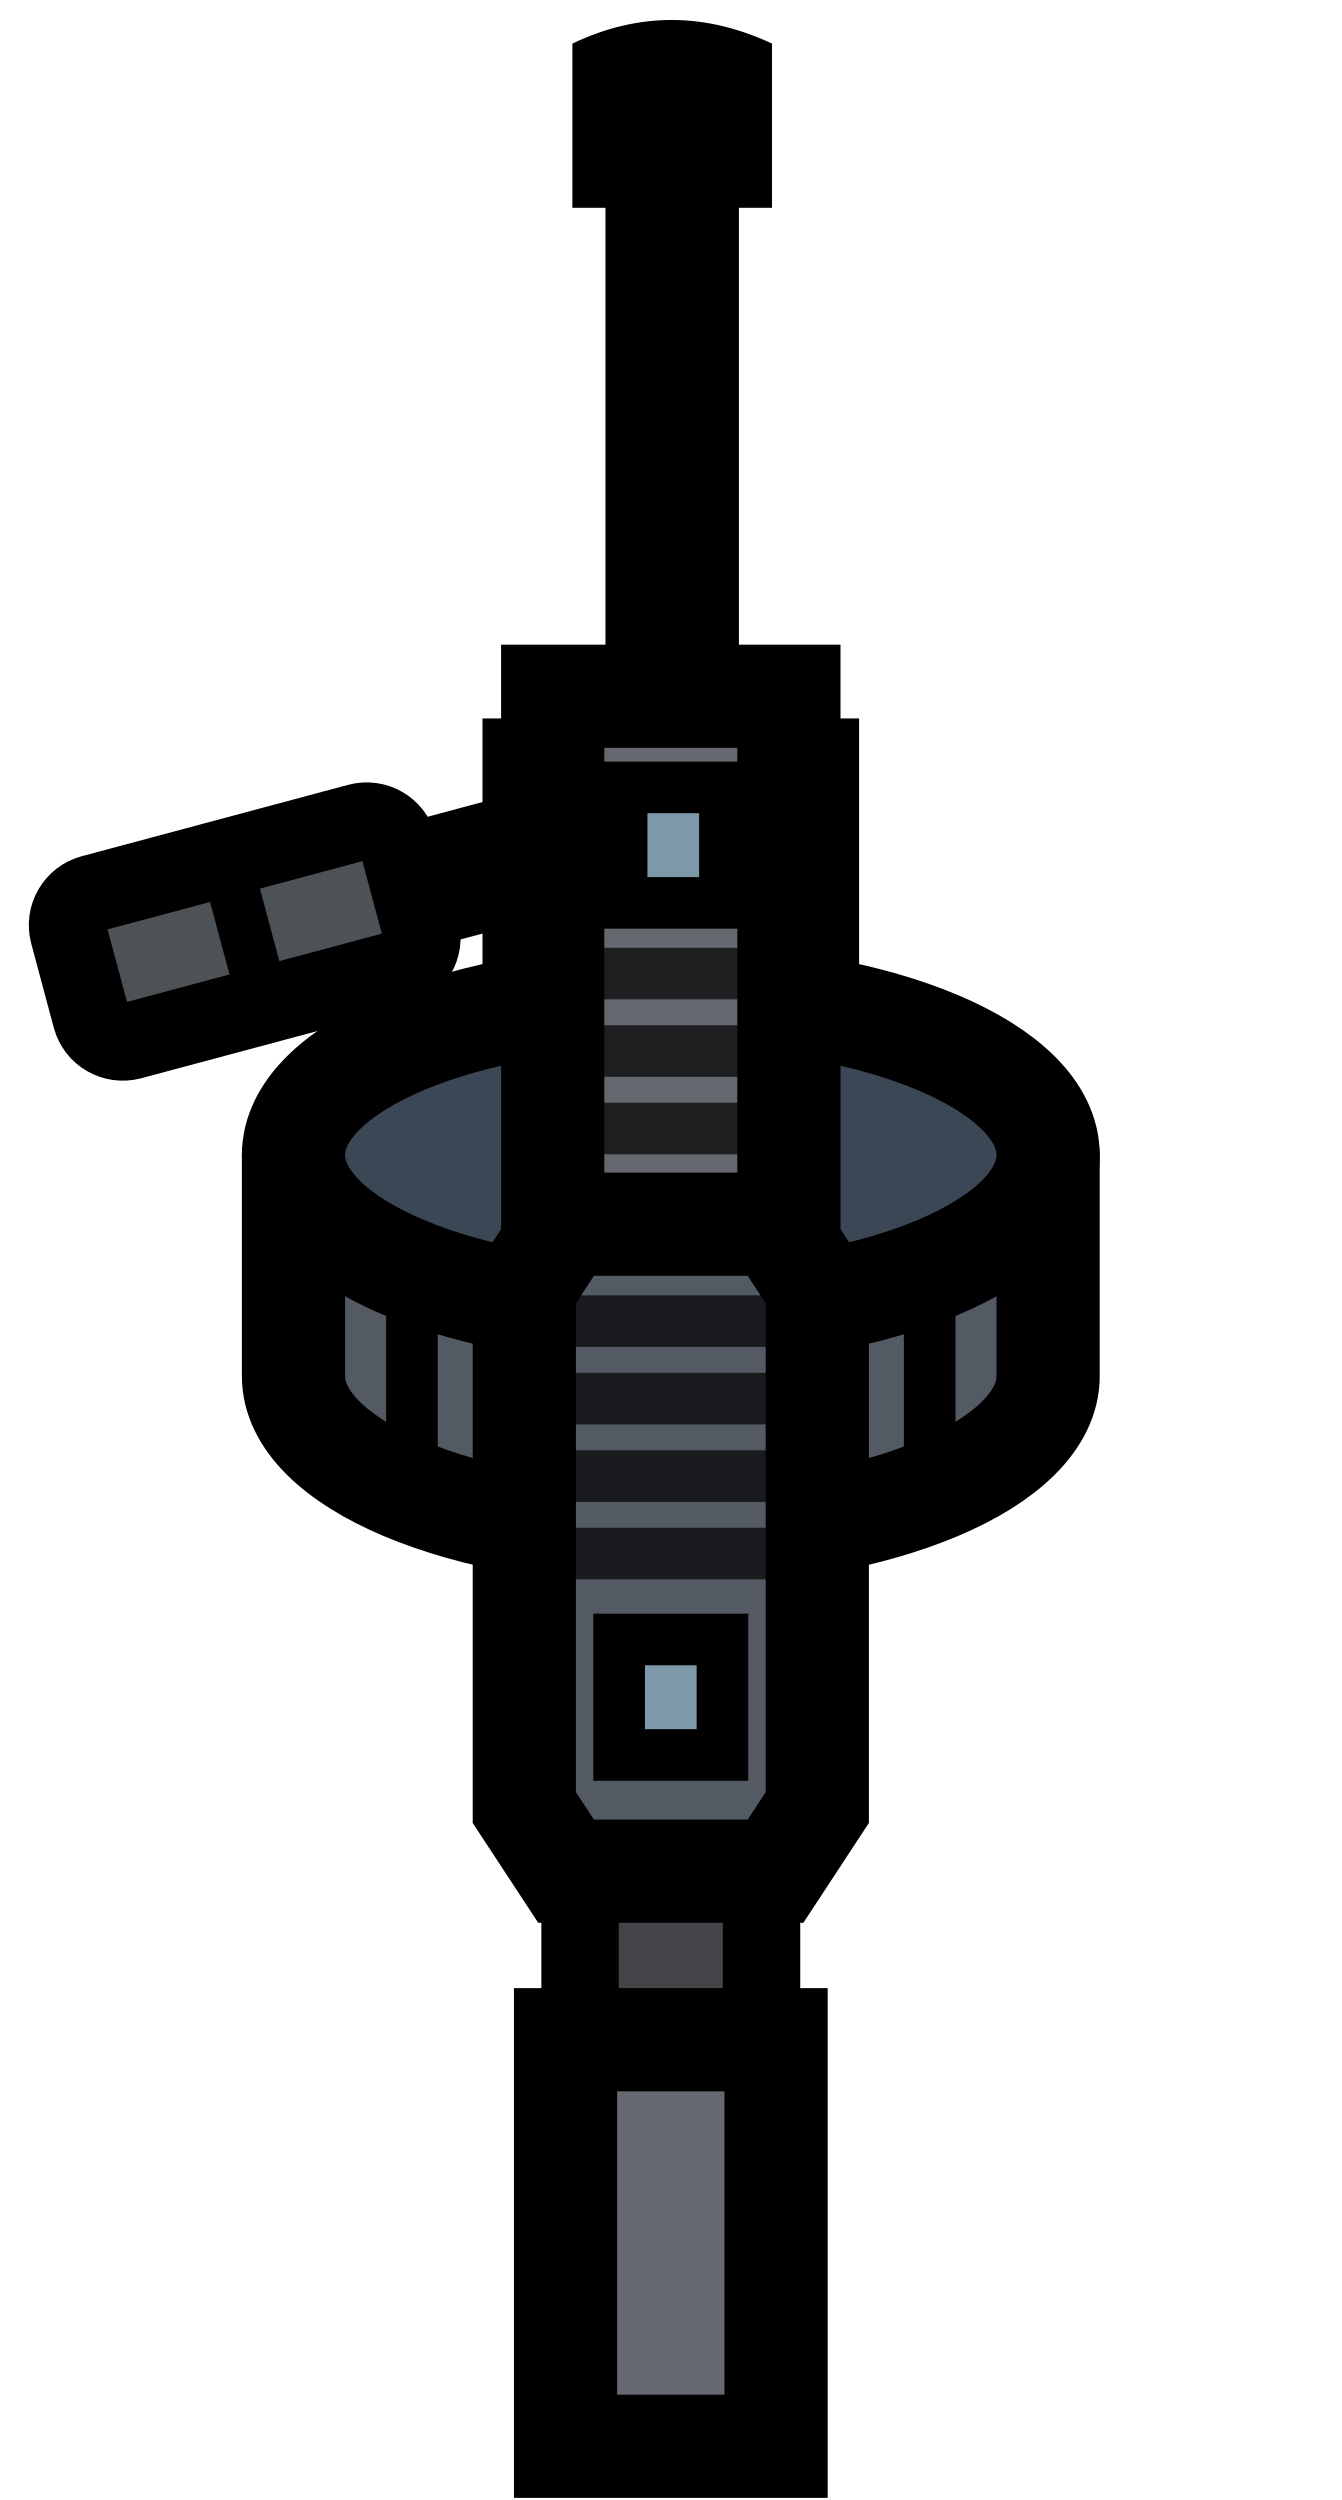
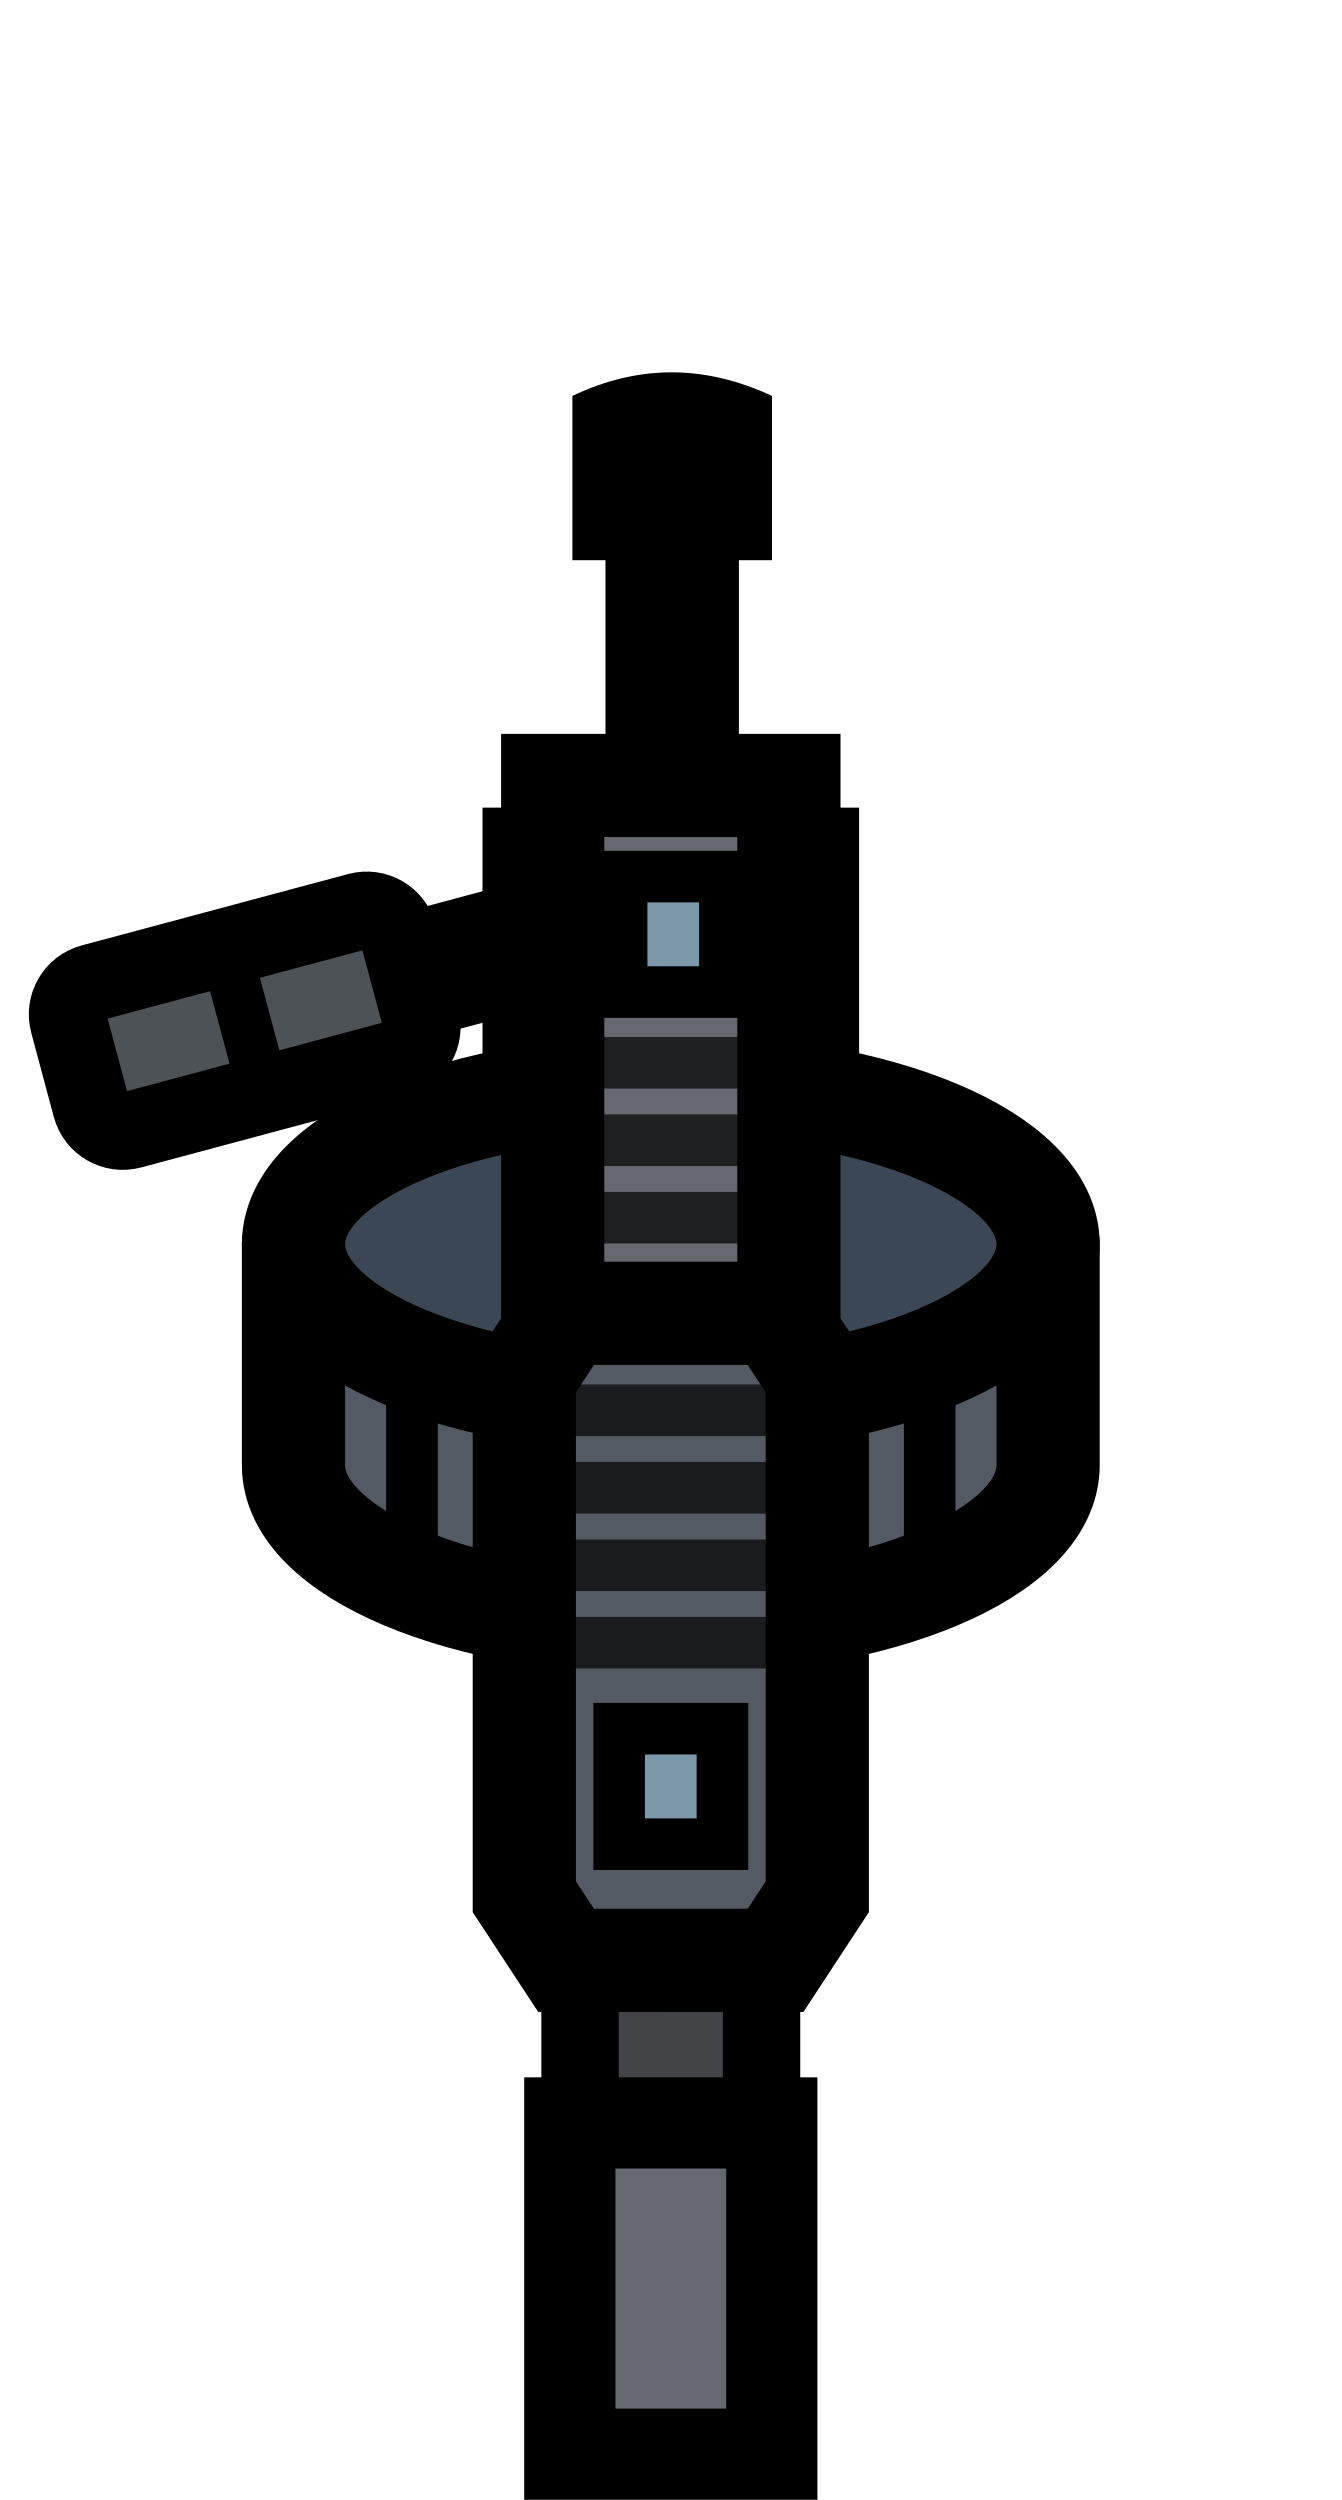
<svg xmlns="http://www.w3.org/2000/svg" version="1.1" id="svg1" width="104" height="193.798" viewBox="0 0 104 193.798" xml:space="preserve">
  <defs id="defs1" />
-   <path id="path1-0" style="fill:#535a63;fill-opacity:1;fill-rule:evenodd;stroke:#000000;stroke-width:8;stroke-linecap:square;stroke-linejoin:round" d="m 22.751,89.537 v 17.137 c -7e-6,6.813 13.095,12.336 29.249,12.336 16.154,0 29.249,-5.523 29.249,-12.336 V 89.537 Z" />
-   <ellipse style="fill:#3b4755;fill-rule:evenodd;stroke:#000000;stroke-width:8;stroke-linecap:square;stroke-opacity:1;fill-opacity:1" id="path1" cx="52" cy="89.537" rx="29.249" ry="12.336" />
-   <rect style="fill:#4d5256;fill-opacity:1;fill-rule:evenodd;stroke:#000000;stroke-width:6;stroke-linecap:round;stroke-linejoin:miter;stroke-dasharray:none;stroke-opacity:1;paint-order:normal" id="rect46" width="26.45" height="11.818" x="-13.592" y="68.752" ry="2.532" transform="rotate(-15)" />
-   <path style="fill:none;stroke:#000000;stroke-width:4;stroke-linecap:butt;stroke-linejoin:miter;stroke-dasharray:none;stroke-opacity:1" d="m 17.294,65.959 3.35,12.503" id="path49" />
-   <rect style="fill:#000000;fill-opacity:1;fill-rule:evenodd;stroke:none;stroke-width:4;stroke-linecap:round;stroke-linejoin:miter;stroke-dasharray:none;stroke-opacity:1;paint-order:normal" id="rect59" width="9.996" height="9.849" x="14.547" y="69.735" ry="0" transform="rotate(-15)" />
-   <rect style="fill:#65696f;fill-opacity:1;fill-rule:evenodd;stroke:#000000;stroke-width:8;stroke-linecap:round;stroke-linejoin:miter;stroke-dasharray:none;stroke-opacity:1;paint-order:normal" id="rect38-1" width="18.31" height="46.148" x="42.845" y="53.973" />
-   <rect style="fill:#424448;fill-opacity:1;fill-rule:evenodd;stroke:#000000;stroke-width:6;stroke-linecap:round;stroke-linejoin:miter;stroke-dasharray:none;stroke-opacity:1;paint-order:normal" id="rect38-2" width="14.069" height="31.515" x="44.965" y="145.052" />
-   <rect style="fill:#65696f;fill-opacity:1;fill-rule:evenodd;stroke:#000000;stroke-width:8;stroke-linecap:round;stroke-linejoin:miter;stroke-dasharray:none;stroke-opacity:1;paint-order:normal" id="rect38" width="16.321" height="31.515" x="43.84" y="158.118" />
-   <path id="path43-3" style="fill:#535a63;fill-opacity:1;stroke:#000000;stroke-width:8;stroke-linecap:butt;stroke-linejoin:miter;stroke-dasharray:none;stroke-opacity:1" d="m 60.12,145.052 3.236,-4.932 V 99.831 l -3.236,-4.934 -16.24,-3e-4 -3.236,4.934 v 40.29 l 3.236,4.932 z" />
-   <rect style="fill:#000000;fill-opacity:1;stroke:none;stroke-width:6;stroke-linecap:round;stroke-dasharray:none;stroke-opacity:1" id="rect8-8-7" width="10.344" height="42.218" x="46.936" y="11.756" />
-   <path id="rect8-8-8-5" style="stroke-width:6;stroke-linecap:round" d="m 44.371,3.378 c 5.355,-2.554 10.495,-2.321 15.474,0 V 16.109 H 44.371 Z" />
-   <rect style="fill:#7c98a9;fill-opacity:1;fill-rule:evenodd;stroke:#000000;stroke-width:4;stroke-linecap:round;stroke-linejoin:miter;stroke-dasharray:none;stroke-opacity:1;paint-order:normal" id="rect46-3-6" width="8.007" height="8.954" x="47.996" y="127.091" />
-   <rect style="fill:#000000;fill-opacity:1;fill-rule:evenodd;stroke:none;stroke-width:4;stroke-linecap:round;stroke-linejoin:miter;stroke-dasharray:none;stroke-opacity:1;paint-order:normal" id="rect61" width="2.814" height="21.245" x="63.783" y="55.693" />
-   <rect style="fill:#000000;fill-opacity:1;fill-rule:evenodd;stroke:none;stroke-width:4;stroke-linecap:round;stroke-linejoin:miter;stroke-dasharray:none;stroke-opacity:1;paint-order:normal" id="rect61-9" width="2.814" height="21.245" x="37.403" y="55.693" />
-   <path style="fill:#000000;fill-opacity:0.702;stroke:none;stroke-width:3;stroke-dasharray:none;stroke-opacity:1" d="m 43,118.429 h 18 v 4 H 43 Z" id="path4-3-0-0" />
-   <path style="fill:#000000;fill-opacity:0.702;stroke:none;stroke-width:3;stroke-dasharray:none;stroke-opacity:1" d="m 43,112.424 h 18 v 4 H 43 Z" id="path4-3-0-0-6" />
-   <path style="fill:#000000;fill-opacity:0.702;stroke:none;stroke-width:3;stroke-dasharray:none;stroke-opacity:1" d="m 43,106.419 h 18 v 4 H 43 Z" id="path4-3-0-0-7" />
-   <path style="fill:#000000;fill-opacity:0.702;stroke:none;stroke-width:3;stroke-dasharray:none;stroke-opacity:1" d="m 43,100.413 h 18 v 4 H 43 Z" id="path4-3-0-0-6-5" />
-   <path style="fill:#000000;fill-opacity:0.702;stroke:none;stroke-width:3;stroke-dasharray:none;stroke-opacity:1" d="m 43.192,85.48 h 18 v 4 h -18 z" id="path4-3-0-0-73" />
-   <path style="fill:#000000;fill-opacity:0.702;stroke:none;stroke-width:3;stroke-dasharray:none;stroke-opacity:1" d="m 43.192,79.475 h 18 v 4 h -18 z" id="path4-3-0-0-6-9" />
-   <path style="fill:#000000;fill-opacity:0.702;stroke:none;stroke-width:3;stroke-dasharray:none;stroke-opacity:1" d="m 43.192,73.47 h 18 v 4 h -18 z" id="path4-3-0-0-7-7" />
-   <rect style="fill:#7c98a9;fill-opacity:1;fill-rule:evenodd;stroke:#000000;stroke-width:4;stroke-linecap:round;stroke-linejoin:miter;stroke-dasharray:none;stroke-opacity:1;paint-order:normal" id="rect46-3-6-3" width="8.007" height="8.954" x="48.188" y="61.038" />
-   <path style="fill:none;stroke:#000000;stroke-width:4;stroke-linecap:butt;stroke-linejoin:miter;stroke-dasharray:none;stroke-opacity:1" d="M 31.933,98.558 V 115.695" id="path3" />
-   <path style="fill:none;stroke:#000000;stroke-width:4;stroke-linecap:butt;stroke-linejoin:miter;stroke-dasharray:none;stroke-opacity:1" d="M 72.067,98.466 V 115.603" id="path3-8" />
+   <path id="path1-0" style="fill:#535a63;fill-opacity:1;fill-rule:evenodd;stroke:#000000;stroke-width:8;stroke-linecap:square;stroke-linejoin:round" d="m 22.751,96.451 v 17.137 c -7e-6,6.813 13.095,12.336 29.249,12.336 16.154,0 29.249,-5.523 29.249,-12.336 V 96.451 Z" />
+   <ellipse style="fill:#3b4755;fill-opacity:1;fill-rule:evenodd;stroke:#000000;stroke-width:8;stroke-linecap:square;stroke-opacity:1" id="path1" cx="52" cy="96.451" rx="29.249" ry="12.336" />
+   <rect style="fill:#4d5256;fill-opacity:1;fill-rule:evenodd;stroke:#000000;stroke-width:6;stroke-linecap:round;stroke-linejoin:miter;stroke-dasharray:none;stroke-opacity:1;paint-order:normal" id="rect46" width="26.45" height="11.818" x="-15.381" y="75.43" ry="2.532" transform="rotate(-15)" />
+   <path style="fill:none;stroke:#000000;stroke-width:4;stroke-linecap:butt;stroke-linejoin:miter;stroke-dasharray:none;stroke-opacity:1" d="m 17.294,72.873 3.35,12.503" id="path49" />
+   <rect style="fill:#000000;fill-opacity:1;fill-rule:evenodd;stroke:none;stroke-width:4;stroke-linecap:round;stroke-linejoin:miter;stroke-dasharray:none;stroke-opacity:1;paint-order:normal" id="rect59" width="9.996" height="9.849" x="12.758" y="76.414" ry="0" transform="rotate(-15)" />
+   <rect style="fill:#65696f;fill-opacity:1;fill-rule:evenodd;stroke:#000000;stroke-width:8;stroke-linecap:round;stroke-linejoin:miter;stroke-dasharray:none;stroke-opacity:1;paint-order:normal" id="rect38-1" width="18.31" height="46.148" x="42.845" y="60.888" />
+   <rect style="fill:#424448;fill-opacity:1;fill-rule:evenodd;stroke:#000000;stroke-width:6;stroke-linecap:round;stroke-linejoin:miter;stroke-dasharray:none;stroke-opacity:1;paint-order:normal" id="rect38-2" width="14.069" height="31.515" x="44.965" y="151.967" />
+   <rect style="fill:#65696f;fill-opacity:1;fill-rule:evenodd;stroke:#000000;stroke-width:7.073;stroke-linecap:round;stroke-linejoin:miter;stroke-dasharray:none;stroke-opacity:1;paint-order:normal" id="rect38" width="15.656" height="25.678" x="44.172" y="164.569" />
+   <path id="path43-3" style="fill:#535a63;fill-opacity:1;stroke:#000000;stroke-width:8;stroke-linecap:butt;stroke-linejoin:miter;stroke-dasharray:none;stroke-opacity:1" d="m 60.12,151.966 3.236,-4.932 v -40.29 l -3.236,-4.934 -16.24,-3e-4 -3.236,4.934 v 40.29 l 3.236,4.932 z" />
+   <rect style="fill:#000000;fill-opacity:1;stroke:none;stroke-width:3.92;stroke-linecap:round;stroke-dasharray:none;stroke-opacity:1" id="rect8-8-7" width="10.344" height="18.018" x="46.936" y="42.869" />
+   <path id="rect8-8-8-5" style="stroke-width:6;stroke-linecap:round" d="m 44.371,30.693 c 5.355,-2.554 10.495,-2.321 15.474,0 V 43.424 H 44.371 Z" />
+   <rect style="fill:#7c98a9;fill-opacity:1;fill-rule:evenodd;stroke:#000000;stroke-width:4;stroke-linecap:round;stroke-linejoin:miter;stroke-dasharray:none;stroke-opacity:1;paint-order:normal" id="rect46-3-6" width="8.007" height="8.954" x="47.996" y="134.006" />
+   <rect style="fill:#000000;fill-opacity:1;fill-rule:evenodd;stroke:none;stroke-width:4;stroke-linecap:round;stroke-linejoin:miter;stroke-dasharray:none;stroke-opacity:1;paint-order:normal" id="rect61" width="2.814" height="21.245" x="63.783" y="62.607" />
+   <rect style="fill:#000000;fill-opacity:1;fill-rule:evenodd;stroke:none;stroke-width:4;stroke-linecap:round;stroke-linejoin:miter;stroke-dasharray:none;stroke-opacity:1;paint-order:normal" id="rect61-9" width="2.814" height="21.245" x="37.403" y="62.607" />
+   <path style="fill:#000000;fill-opacity:0.702;stroke:none;stroke-width:3;stroke-dasharray:none;stroke-opacity:1" d="m 43,125.343 h 18 v 4 H 43 Z" id="path4-3-0-0" />
+   <path style="fill:#000000;fill-opacity:0.702;stroke:none;stroke-width:3;stroke-dasharray:none;stroke-opacity:1" d="m 43,119.338 h 18 v 4 H 43 Z" id="path4-3-0-0-6" />
+   <path style="fill:#000000;fill-opacity:0.702;stroke:none;stroke-width:3;stroke-dasharray:none;stroke-opacity:1" d="m 43,113.333 h 18 v 4 H 43 Z" id="path4-3-0-0-7" />
+   <path style="fill:#000000;fill-opacity:0.702;stroke:none;stroke-width:3;stroke-dasharray:none;stroke-opacity:1" d="m 43,107.328 h 18 v 4 H 43 Z" id="path4-3-0-0-6-5" />
+   <path style="fill:#000000;fill-opacity:0.702;stroke:none;stroke-width:3;stroke-dasharray:none;stroke-opacity:1" d="m 43.192,92.395 h 18 v 4 h -18 z" id="path4-3-0-0-73" />
+   <path style="fill:#000000;fill-opacity:0.702;stroke:none;stroke-width:3;stroke-dasharray:none;stroke-opacity:1" d="m 43.192,86.389 h 18 v 4 h -18 z" id="path4-3-0-0-6-9" />
+   <path style="fill:#000000;fill-opacity:0.702;stroke:none;stroke-width:3;stroke-dasharray:none;stroke-opacity:1" d="m 43.192,80.384 h 18 v 4 h -18 z" id="path4-3-0-0-7-7" />
+   <rect style="fill:#7c98a9;fill-opacity:1;fill-rule:evenodd;stroke:#000000;stroke-width:4;stroke-linecap:round;stroke-linejoin:miter;stroke-dasharray:none;stroke-opacity:1;paint-order:normal" id="rect46-3-6-3" width="8.007" height="8.954" x="48.188" y="67.952" />
+   <path style="fill:none;stroke:#000000;stroke-width:4;stroke-linecap:butt;stroke-linejoin:miter;stroke-dasharray:none;stroke-opacity:1" d="m 31.933,105.472 v 17.137" id="path3" />
+   <path style="fill:none;stroke:#000000;stroke-width:4;stroke-linecap:butt;stroke-linejoin:miter;stroke-dasharray:none;stroke-opacity:1" d="m 72.067,105.38 v 17.137" id="path3-8" />
</svg>
